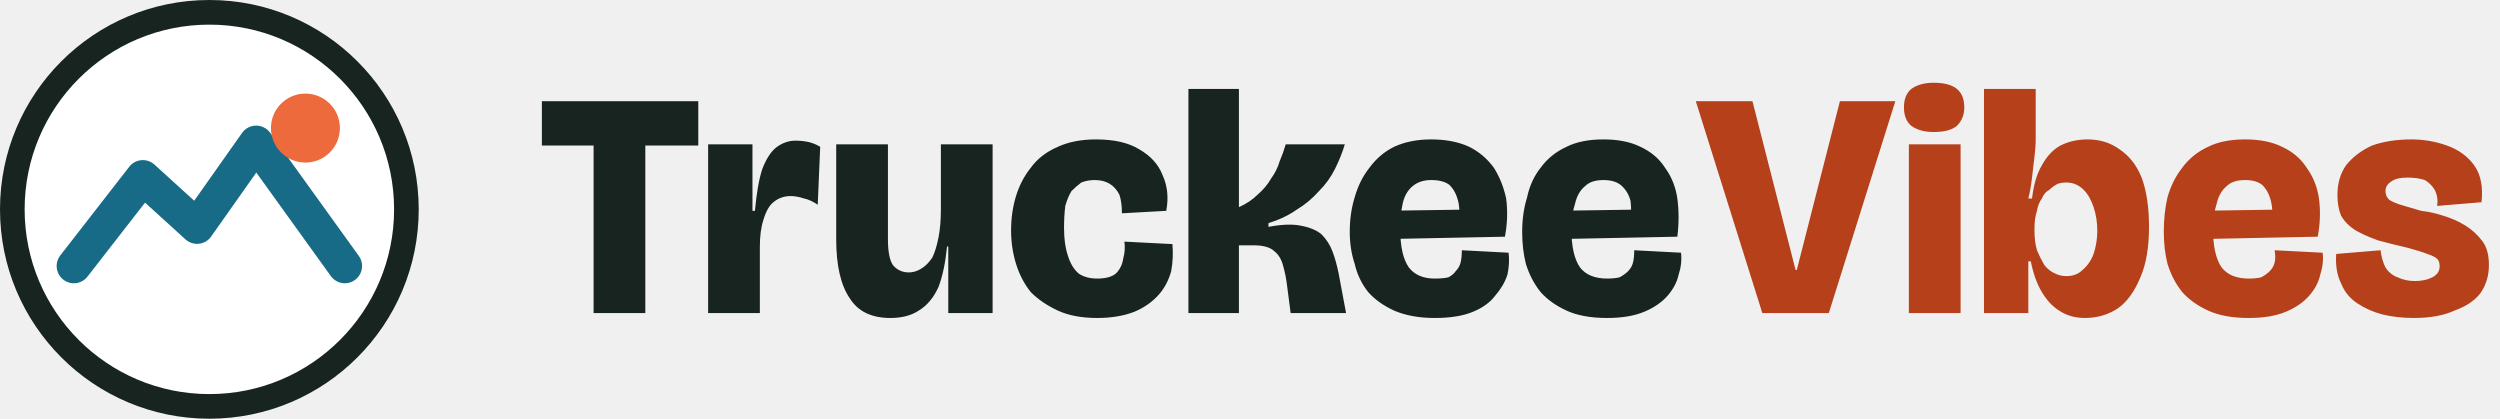
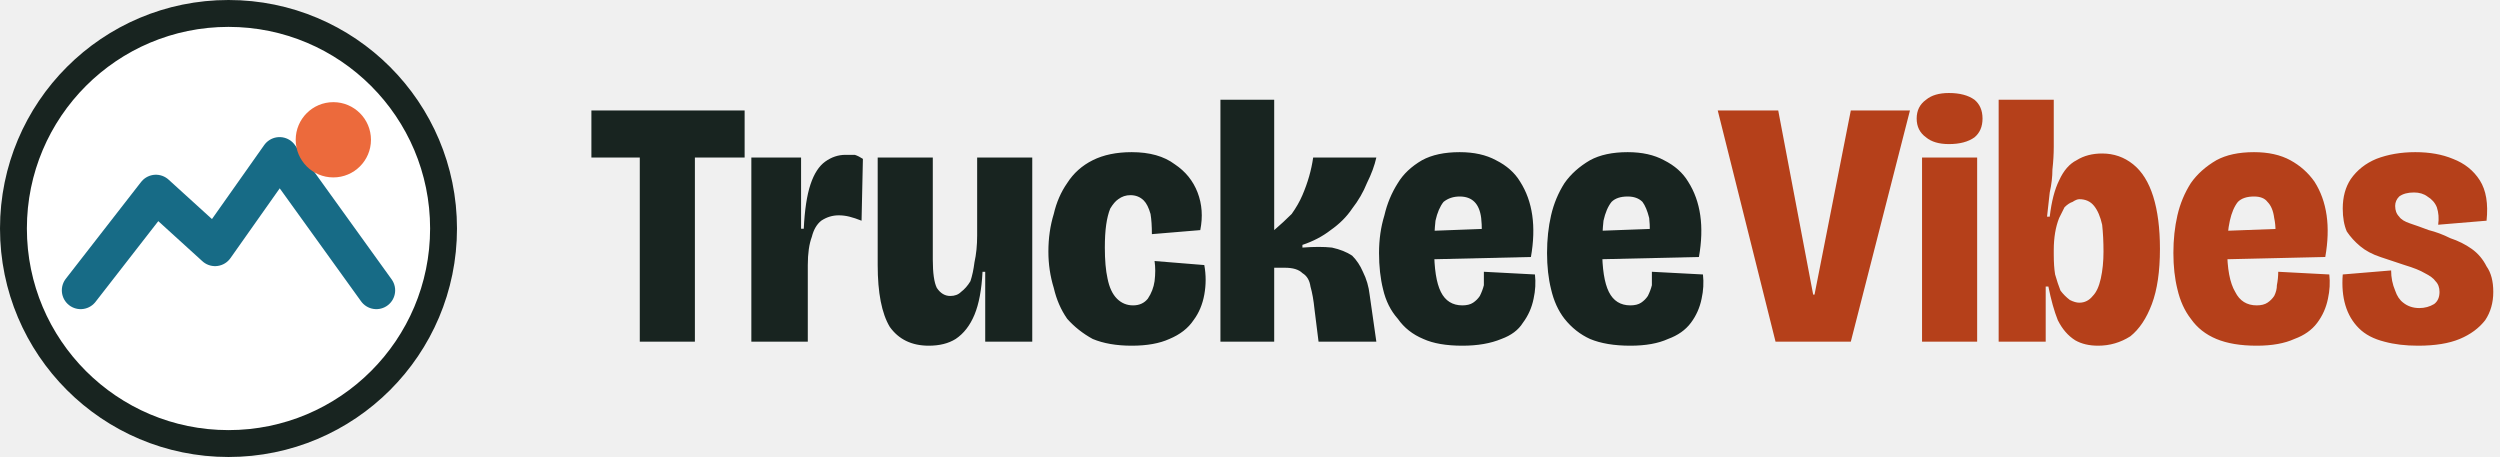
- <svg xmlns="http://www.w3.org/2000/svg" width="203" height="34" viewBox="0 0 203 34">
+ <svg xmlns="http://www.w3.org/2000/svg" width="186" height="34" viewBox="0 0 186 34">
  <g transform="scale(0.2)">
    <circle cx="85" cy="85" r="80" fill="#ffffff" stroke="#182420" stroke-width="10" />
    <polyline points="30,108 58,72 80,92 104,58 140,108" fill="none" stroke="#176b86" stroke-width="14" stroke-linejoin="round" stroke-linecap="round" />
    <circle cx="124" cy="52" r="14" fill="#ec6a3c" />
  </g>
-   <g transform="translate(43.60 17)">
+   <g transform="translate(43.70 17)">
    <g transform="translate(0 9)">
      <g transform="translate(0 -34.58)">
-         <path fill="#182420" d="M8.8 34L4.6 34L4.6 16.8L8.8 16.8L8.8 34ZM13.1 20.4L0.4 20.4L0.4 16.8L13.1 16.8L13.1 20.4ZM18.1 34L13.9 34L13.9 26.5L13.9 20.3L17.5 20.3L17.5 25.7L17.7 25.7Q17.9 23.5 18.3 22.3Q18.8 21 19.5 20.5Q20.2 20 21 20L21 20Q21.5 20 22 20.1Q22.5 20.2 23 20.5L23 20.5L22.8 25.2Q22.2 24.8 21.7 24.7Q21.1 24.5 20.6 24.5L20.6 24.5Q19.8 24.5 19.2 25Q18.7 25.4 18.4 26.4Q18.1 27.3 18.1 28.6L18.1 28.6L18.1 34ZM28.7 34.4L28.7 34.4Q26.4 34.4 25.4 32.8Q24.3 31.2 24.3 28L24.3 28L24.3 20.3L28.5 20.3L28.5 28Q28.5 29.5 28.9 30.1Q29.4 30.7 30.2 30.7L30.2 30.7Q30.7 30.7 31.2 30.4Q31.7 30.1 32.1 29.5Q32.4 28.9 32.6 27.9Q32.8 26.9 32.8 25.6L32.8 25.6L32.8 20.3L37 20.3L37 27.8L37 34L33.4 34L33.4 28.6L33.3 28.6Q33.1 30.6 32.6 31.9Q32 33.2 31 33.8Q30.1 34.4 28.7 34.4ZM45.5 34.4L45.5 34.4Q43.6 34.4 42.3 33.8Q41 33.2 40.1 32.3Q39.3 31.3 38.9 30Q38.5 28.7 38.5 27.3L38.5 27.3Q38.5 25.8 38.9 24.5Q39.3 23.2 40.1 22.2Q40.9 21.1 42.3 20.5Q43.6 19.9 45.4 19.9L45.4 19.9Q47.6 19.9 48.9 20.7Q50.3 21.5 50.8 22.8Q51.4 24.1 51.1 25.7L51.1 25.7L47.5 25.9Q47.5 25 47.3 24.4Q47 23.8 46.5 23.5Q46 23.2 45.3 23.2L45.3 23.2Q44.7 23.2 44.2 23.4Q43.8 23.7 43.4 24.1Q43.1 24.6 42.9 25.3Q42.8 26.1 42.8 27.1L42.8 27.1Q42.8 28.4 43.1 29.3Q43.4 30.3 44 30.8Q44.6 31.2 45.5 31.2L45.5 31.2Q46.5 31.2 47 30.8Q47.5 30.3 47.6 29.6Q47.8 28.9 47.7 28.2L47.7 28.2L51.6 28.4Q51.7 29.5 51.5 30.6Q51.2 31.7 50.5 32.5Q49.7 33.4 48.5 33.9Q47.2 34.4 45.5 34.4ZM57 34L52.9 34L52.9 15.8L57 15.8L57 25.4Q57.9 25 58.5 24.4Q59.2 23.8 59.6 23.1Q60.1 22.4 60.3 21.7Q60.6 21 60.8 20.3L60.8 20.3L65.6 20.3Q65.3 21.3 64.8 22.3Q64.3 23.3 63.5 24.1Q62.7 25 61.7 25.6Q60.7 26.3 59.4 26.7L59.4 26.7L59.4 27Q61 26.7 62 26.9Q63.1 27.1 63.7 27.6Q64.3 28.2 64.6 29Q64.9 29.8 65.1 30.8L65.1 30.8L65.7 34L61.2 34L60.9 31.7Q60.8 30.9 60.6 30.2Q60.4 29.4 59.9 29Q59.4 28.5 58.2 28.5L58.2 28.5L57 28.5L57 34ZM72.9 34.4L72.9 34.4Q71 34.4 69.6 33.8Q68.3 33.2 67.5 32.3Q66.7 31.3 66.4 30Q66 28.8 66 27.4L66 27.4Q66 25.9 66.4 24.6Q66.8 23.2 67.6 22.2Q68.4 21.1 69.6 20.5Q70.9 19.9 72.6 19.9L72.6 19.9Q74.4 19.9 75.7 20.5Q76.9 21.1 77.7 22.2Q78.4 23.3 78.7 24.7Q78.9 26.2 78.6 27.8L78.6 27.8L68.6 28L68.6 25.7L75.4 25.6L74.8 26.9Q75 25.7 74.8 24.9Q74.6 24.1 74.1 23.6Q73.6 23.2 72.6 23.2L72.6 23.2Q71.7 23.2 71.1 23.7Q70.5 24.2 70.3 25.1Q70.1 26 70.1 27.2L70.1 27.2Q70.1 29.3 70.8 30.3Q71.5 31.2 72.9 31.2L72.9 31.2Q73.6 31.2 74 31.1Q74.4 30.9 74.6 30.6Q74.9 30.3 75 29.9Q75.1 29.5 75.1 28.9L75.1 28.9L78.9 29.1Q79 30 78.8 30.9Q78.5 31.8 77.8 32.6Q77.2 33.4 76 33.9Q74.8 34.4 72.9 34.4ZM86.9 34.4L86.9 34.4Q84.9 34.4 83.6 33.8Q82.3 33.2 81.5 32.3Q80.7 31.3 80.3 30Q80 28.8 80 27.4L80 27.4Q80 25.9 80.4 24.6Q80.7 23.2 81.5 22.2Q82.3 21.1 83.6 20.5Q84.8 19.9 86.6 19.9L86.6 19.9Q88.4 19.9 89.6 20.5Q90.9 21.1 91.6 22.2Q92.4 23.3 92.6 24.7Q92.8 26.2 92.6 27.8L92.6 27.8L82.6 28L82.6 25.7L89.3 25.6L88.8 26.9Q88.9 25.7 88.8 24.9Q88.6 24.1 88 23.6Q87.5 23.2 86.6 23.2L86.6 23.2Q85.6 23.2 85.1 23.7Q84.5 24.2 84.3 25.1Q84 26 84 27.2L84 27.2Q84 29.3 84.7 30.3Q85.4 31.2 86.9 31.2L86.9 31.2Q87.5 31.2 87.9 31.1Q88.3 30.9 88.6 30.6Q88.9 30.3 89 29.9Q89.1 29.5 89.1 28.9L89.1 28.9L92.9 29.1Q93 30 92.7 30.9Q92.5 31.8 91.8 32.6Q91.1 33.4 89.9 33.9Q88.7 34.4 86.9 34.4Z " />
-         <path fill="#b5401a" d="M104.9 34L99.5 34L94.1 16.8L98.7 16.8L102.2 30.5L102.3 30.5L105.8 16.8L110.3 16.8L104.9 34ZM115.6 34L111.4 34L111.4 20.3L115.6 20.3L115.6 34ZM113.4 19.3L113.4 19.3Q112.3 19.3 111.6 18.8Q111 18.3 111 17.3L111 17.3Q111 16.3 111.6 15.8Q112.3 15.3 113.4 15.3L113.4 15.3Q114.7 15.3 115.3 15.8Q115.9 16.3 115.9 17.3L115.9 17.3Q115.9 18.2 115.3 18.8Q114.7 19.3 113.4 19.3ZM125.7 34.4L125.7 34.4Q124.5 34.4 123.6 33.8Q122.8 33.3 122.2 32.3Q121.6 31.3 121.3 29.8L121.3 29.8L121.1 29.8L121.1 34L117.5 34L117.5 29.2L117.5 15.8L121.7 15.8L121.7 19.8Q121.7 20.5 121.6 21.3Q121.5 22.1 121.4 23Q121.3 23.9 121.1 24.7L121.1 24.7L121.4 24.7Q121.6 23 122.2 22Q122.8 20.9 123.7 20.4Q124.7 19.9 125.9 19.9L125.9 19.9Q127.4 19.9 128.5 20.7Q129.7 21.5 130.3 23Q130.9 24.6 130.9 27L130.9 27Q130.9 29.5 130.2 31.1Q129.5 32.8 128.4 33.6Q127.2 34.4 125.7 34.4ZM124.2 31L124.2 31Q125 31 125.5 30.5Q126.1 30 126.4 29.2Q126.7 28.3 126.7 27.3L126.7 27.3Q126.7 26.3 126.4 25.4Q126.1 24.5 125.6 24Q125 23.4 124.2 23.4L124.2 23.4Q123.8 23.4 123.5 23.5Q123.1 23.7 122.8 24Q122.4 24.2 122.2 24.7Q121.9 25.1 121.8 25.7Q121.6 26.3 121.6 27.1L121.6 27.1L121.6 27.3Q121.6 28.2 121.8 28.9Q122.1 29.6 122.4 30.1Q122.8 30.6 123.3 30.8Q123.7 31 124.2 31ZM139 34.4L139 34.4Q137 34.4 135.7 33.8Q134.4 33.2 133.6 32.3Q132.8 31.3 132.4 30Q132.1 28.8 132.1 27.4L132.1 27.4Q132.1 25.9 132.4 24.6Q132.8 23.2 133.6 22.2Q134.4 21.1 135.7 20.5Q136.9 19.9 138.7 19.9L138.7 19.9Q140.5 19.9 141.7 20.5Q143 21.1 143.7 22.2Q144.5 23.3 144.7 24.7Q144.9 26.2 144.6 27.8L144.6 27.8L134.7 28L134.7 25.7L141.4 25.6L140.9 26.9Q141 25.7 140.8 24.9Q140.6 24.1 140.1 23.6Q139.6 23.2 138.7 23.2L138.7 23.2Q137.7 23.2 137.2 23.7Q136.6 24.2 136.4 25.1Q136.1 26 136.1 27.2L136.1 27.2Q136.1 29.3 136.8 30.3Q137.5 31.2 139 31.2L139 31.2Q139.6 31.2 140 31.1Q140.4 30.9 140.7 30.6Q141 30.3 141.1 29.9Q141.2 29.5 141.1 28.9L141.1 28.9L145 29.1Q145.1 30 144.8 30.9Q144.6 31.8 143.9 32.6Q143.2 33.4 142 33.9Q140.8 34.4 139 34.4ZM152.4 34.4L152.4 34.4Q151 34.4 149.8 34.1Q148.7 33.8 147.8 33.2Q146.9 32.6 146.5 31.6Q146 30.6 146.1 29.2L146.1 29.2L149.7 28.9Q149.8 29.7 150.1 30.3Q150.5 30.9 151.1 31.1Q151.7 31.4 152.5 31.4L152.5 31.4Q153.3 31.4 153.9 31.1Q154.5 30.8 154.5 30.2L154.5 30.2Q154.5 29.8 154.3 29.6Q154.1 29.4 153.5 29.2Q153 29 151.9 28.7L151.9 28.7Q150.6 28.4 149.5 28.1Q148.4 27.7 147.7 27.3Q146.9 26.8 146.5 26.1Q146.2 25.4 146.2 24.4L146.2 24.4Q146.2 23 146.9 22Q147.7 21 149 20.4Q150.4 19.9 152.2 19.9L152.2 19.9Q153.7 19.9 155.1 20.4Q156.5 20.9 157.3 22Q158.1 23.1 157.9 25L157.9 25L154.3 25.3Q154.4 24.6 154.1 24Q153.8 23.5 153.3 23.2Q152.7 23 151.9 23L151.9 23Q151 23 150.6 23.3Q150.1 23.6 150.1 24.1L150.1 24.1Q150.1 24.5 150.4 24.8Q150.7 25 151.3 25.2Q152 25.4 153 25.7L153 25.7Q153.9 25.8 154.8 26.1Q155.8 26.4 156.6 26.9Q157.4 27.4 158 28.2Q158.5 28.9 158.5 30.1L158.5 30.1Q158.5 31.4 157.8 32.4Q157.1 33.3 155.7 33.8Q154.4 34.4 152.4 34.4Z " />
+         <path fill="#182420" d="M8 34L3.9 34L3.9 16.8L8 16.8L8 34ZM11.7 20.3L0.3 20.3L0.3 16.8L11.7 16.8L11.7 20.3ZM16.4 34L12.2 34L12.2 26.4L12.2 20.3L15.9 20.3L15.9 25.6L16.1 25.6Q16.2 23.5 16.6 22.3Q17 21.1 17.7 20.6Q18.4 20.1 19.2 20.1L19.2 20.1Q19.5 20.1 19.9 20.1Q20.2 20.2 20.5 20.4L20.5 20.4L20.4 25Q19.9 24.8 19.5 24.7Q19.1 24.6 18.7 24.6L18.7 24.6Q18 24.6 17.4 25Q16.9 25.4 16.7 26.2Q16.4 27 16.4 28.3L16.4 28.3L16.4 34ZM25.4 34.3L25.4 34.3Q23.5 34.3 22.5 32.9Q21.6 31.4 21.6 28.3L21.6 28.3L21.6 20.3L25.7 20.3L25.7 27.9Q25.7 29.4 26 30Q26.4 30.6 27 30.6L27 30.6Q27.5 30.6 27.8 30.3Q28.2 30 28.5 29.5Q28.7 28.9 28.8 28.1Q29 27.2 29 26.1L29 26.1L29 20.3L33.1 20.3L33.1 27.8L33.1 34L29.6 34L29.6 28.8L29.4 28.8Q29.3 30.8 28.8 32Q28.3 33.2 27.4 33.8Q26.6 34.3 25.4 34.3ZM40.5 34.3L40.5 34.3Q38.8 34.3 37.6 33.8Q36.5 33.2 35.7 32.3Q35 31.3 34.7 30Q34.3 28.7 34.3 27.3L34.3 27.3Q34.3 25.8 34.7 24.5Q35 23.2 35.7 22.2Q36.4 21.1 37.6 20.5Q38.8 19.9 40.5 19.9L40.5 19.9Q42.5 19.9 43.7 20.8Q44.9 21.6 45.4 22.9Q45.9 24.2 45.6 25.7L45.6 25.7L42 26Q42 25.1 41.9 24.5Q41.7 23.8 41.4 23.5Q41 23.1 40.4 23.1L40.4 23.1Q39.9 23.1 39.5 23.4Q39.2 23.6 38.9 24.1Q38.7 24.6 38.6 25.3Q38.5 26 38.5 27L38.5 27Q38.5 28.4 38.7 29.3Q38.9 30.3 39.4 30.8Q39.9 31.3 40.6 31.3L40.6 31.3Q41.3 31.3 41.7 30.8Q42.1 30.2 42.2 29.5Q42.3 28.7 42.2 28L42.2 28L45.9 28.3Q46.1 29.4 45.9 30.5Q45.7 31.6 45.1 32.4Q44.5 33.3 43.3 33.8Q42.2 34.3 40.5 34.3ZM51.1 34L47.1 34L47.1 16L51.1 16L51.1 25.7Q51.8 25.1 52.4 24.5Q52.9 23.8 53.2 23.1Q53.5 22.4 53.7 21.7Q53.9 21 54 20.3L54 20.3L58.7 20.3Q58.5 21.2 58 22.2Q57.6 23.2 56.9 24.1Q56.3 25 55.3 25.7Q54.4 26.4 53.2 26.8L53.2 26.8L53.2 27Q54.5 26.9 55.4 27Q56.3 27.2 56.9 27.6Q57.4 28.1 57.7 28.8Q58.1 29.6 58.2 30.5L58.2 30.5L58.7 34L54.4 34L54.1 31.6Q54 30.6 53.8 29.9Q53.7 29.2 53.2 28.9Q52.8 28.5 51.9 28.5L51.9 28.5L51.1 28.5L51.1 34ZM65.1 34.3L65.1 34.3Q63.3 34.3 62.2 33.8Q61 33.3 60.3 32.3Q59.5 31.4 59.2 30.1Q58.9 28.9 58.9 27.4L58.9 27.4Q58.9 25.9 59.3 24.6Q59.6 23.3 60.3 22.2Q60.9 21.2 62.1 20.5Q63.2 19.9 64.9 19.9L64.9 19.9Q66.5 19.9 67.6 20.5Q68.8 21.1 69.4 22.1Q70.1 23.2 70.3 24.6Q70.5 26 70.2 27.7L70.2 27.7L61.6 27.9L61.6 25.8L66.9 25.6L66.5 27Q66.6 25.7 66.5 24.8Q66.4 24 66 23.6Q65.6 23.2 64.9 23.2L64.9 23.2Q64.2 23.2 63.7 23.6Q63.3 24.1 63.1 25Q63 25.9 63 27.1L63 27.1Q63 29.3 63.5 30.3Q64 31.3 65.1 31.3L65.1 31.3Q65.6 31.3 65.9 31.1Q66.2 30.9 66.4 30.6Q66.6 30.2 66.7 29.8Q66.7 29.3 66.7 28.8L66.7 28.8L70.5 29Q70.6 29.9 70.4 30.8Q70.2 31.8 69.6 32.6Q69.1 33.4 68 33.8Q66.8 34.3 65.1 34.3ZM77.6 34.3L77.6 34.3Q75.8 34.3 74.6 33.8Q73.5 33.3 72.7 32.3Q72 31.4 71.7 30.1Q71.4 28.9 71.4 27.4L71.4 27.4Q71.4 25.9 71.7 24.6Q72 23.3 72.7 22.2Q73.4 21.2 74.6 20.5Q75.7 19.9 77.4 19.9L77.4 19.9Q79 19.9 80.1 20.5Q81.3 21.1 81.9 22.1Q82.6 23.2 82.8 24.6Q83 26 82.7 27.7L82.7 27.7L74 27.9L74 25.8L79.4 25.6L79 27Q79.1 25.7 79 24.8Q78.8 24 78.5 23.6Q78.1 23.2 77.4 23.2L77.4 23.2Q76.6 23.2 76.2 23.6Q75.8 24.1 75.6 25Q75.5 25.9 75.5 27.1L75.5 27.1Q75.5 29.3 76 30.3Q76.5 31.3 77.6 31.3L77.6 31.3Q78.1 31.3 78.4 31.1Q78.7 30.9 78.9 30.6Q79.1 30.2 79.2 29.8Q79.2 29.3 79.2 28.8L79.2 28.8L83 29Q83.1 29.9 82.9 30.8Q82.7 31.8 82.1 32.6Q81.5 33.4 80.4 33.8Q79.3 34.3 77.6 34.3Z " />
+         <path fill="#b5401a" d="M94 34L88.4 34L84.1 16.8L88.6 16.8L91.2 30.5L91.3 30.5L94 16.8L98.4 16.8L94 34ZM103.4 34L99.3 34L99.3 20.3L103.4 20.3L103.4 34ZM101.3 19.3L101.3 19.3Q100.2 19.3 99.6 18.8Q98.9 18.3 98.9 17.4L98.9 17.4Q98.9 16.5 99.6 16Q100.2 15.5 101.3 15.5L101.3 15.5Q102.5 15.5 103.2 16Q103.8 16.5 103.8 17.4L103.8 17.4Q103.8 18.3 103.2 18.8Q102.5 19.3 101.3 19.3ZM112.4 34.3L112.4 34.3Q111.4 34.3 110.7 33.9Q109.9 33.4 109.4 32.4Q109 31.4 108.7 29.9L108.7 29.9L108.5 29.9L108.5 34L105 34L105 28.5L105 16L109.1 16L109.1 19.5Q109.1 20.3 109 21.2Q109 22 108.8 22.9Q108.7 23.8 108.6 24.7L108.6 24.7L108.8 24.7Q109 23 109.5 22Q110 20.9 110.8 20.5Q111.6 20 112.7 20L112.7 20Q114 20 115 20.8Q116 21.6 116.5 23.2Q117 24.8 117 27.1L117 27.1Q117 29.6 116.4 31.2Q115.8 32.8 114.8 33.6Q113.7 34.3 112.4 34.3ZM111 31.1L111 31.1Q111.6 31.1 112 30.6Q112.4 30.2 112.6 29.3Q112.8 28.4 112.8 27.3L112.8 27.3Q112.8 26.2 112.7 25.3Q112.5 24.4 112.1 23.9Q111.7 23.4 111 23.4L111 23.4Q110.8 23.4 110.5 23.6Q110.2 23.7 109.9 24Q109.7 24.4 109.5 24.8Q109.3 25.3 109.2 25.9Q109.1 26.5 109.1 27.2L109.1 27.2L109.1 27.5Q109.1 28.4 109.2 29Q109.4 29.7 109.6 30.2Q109.9 30.6 110.3 30.9Q110.7 31.1 111 31.1ZM124.2 34.3L124.2 34.3Q122.4 34.3 121.2 33.8Q120 33.3 119.3 32.3Q118.6 31.4 118.3 30.1Q118 28.9 118 27.4L118 27.4Q118 25.9 118.3 24.6Q118.6 23.3 119.3 22.2Q120 21.2 121.2 20.5Q122.3 19.9 124 19.9L124 19.9Q125.6 19.9 126.7 20.5Q127.8 21.1 128.5 22.1Q129.2 23.2 129.4 24.6Q129.6 26 129.3 27.7L129.3 27.7L120.6 27.9L120.6 25.8L126 25.6L125.5 27Q125.7 25.7 125.5 24.8Q125.4 24 125 23.6Q124.7 23.2 124 23.2L124 23.2Q123.2 23.2 122.8 23.6Q122.4 24.1 122.2 25Q122 25.9 122 27.1L122 27.1Q122 29.3 122.6 30.3Q123.1 31.3 124.2 31.3L124.2 31.3Q124.7 31.3 125 31.1Q125.3 30.9 125.5 30.6Q125.7 30.2 125.7 29.8Q125.8 29.3 125.8 28.8L125.8 28.8L129.6 29Q129.7 29.9 129.5 30.8Q129.3 31.8 128.7 32.6Q128.1 33.4 127 33.8Q125.9 34.3 124.2 34.3ZM136.2 34.3L136.2 34.3Q134.8 34.3 133.7 34Q132.5 33.7 131.8 33Q131.1 32.3 130.8 31.3Q130.5 30.3 130.6 29L130.6 29L134.2 28.7Q134.2 29.5 134.5 30.2Q134.7 30.8 135.1 31.1Q135.6 31.5 136.3 31.5L136.3 31.5Q136.9 31.5 137.4 31.2Q137.8 30.9 137.8 30.3L137.8 30.3Q137.8 29.8 137.5 29.5Q137.3 29.2 136.7 28.9Q136.2 28.6 135.2 28.3L135.2 28.3Q134.3 28 133.4 27.7Q132.5 27.4 131.9 26.9Q131.3 26.4 130.9 25.8Q130.6 25.1 130.6 24.1L130.6 24.1Q130.6 22.8 131.2 21.9Q131.9 20.9 133.1 20.4Q134.4 19.9 136 19.9L136 19.9Q137.6 19.9 138.8 20.4Q140.1 20.9 140.8 22Q141.5 23.1 141.3 25L141.3 25L137.7 25.3Q137.8 24.6 137.6 24Q137.4 23.5 136.9 23.2Q136.5 22.9 135.9 22.9L135.9 22.9Q135.2 22.9 134.8 23.2Q134.5 23.5 134.5 23.9L134.5 23.9Q134.5 24.4 134.8 24.7Q135 25 135.6 25.2Q136.2 25.4 137 25.7L137 25.7Q137.8 25.9 138.6 26.3Q139.5 26.6 140.2 27.1Q140.9 27.6 141.3 28.4Q141.8 29.1 141.8 30.3L141.8 30.3Q141.8 31.5 141.2 32.4Q140.5 33.3 139.3 33.8Q138.1 34.3 136.2 34.3Z " />
      </g>
    </g>
  </g>
</svg>
